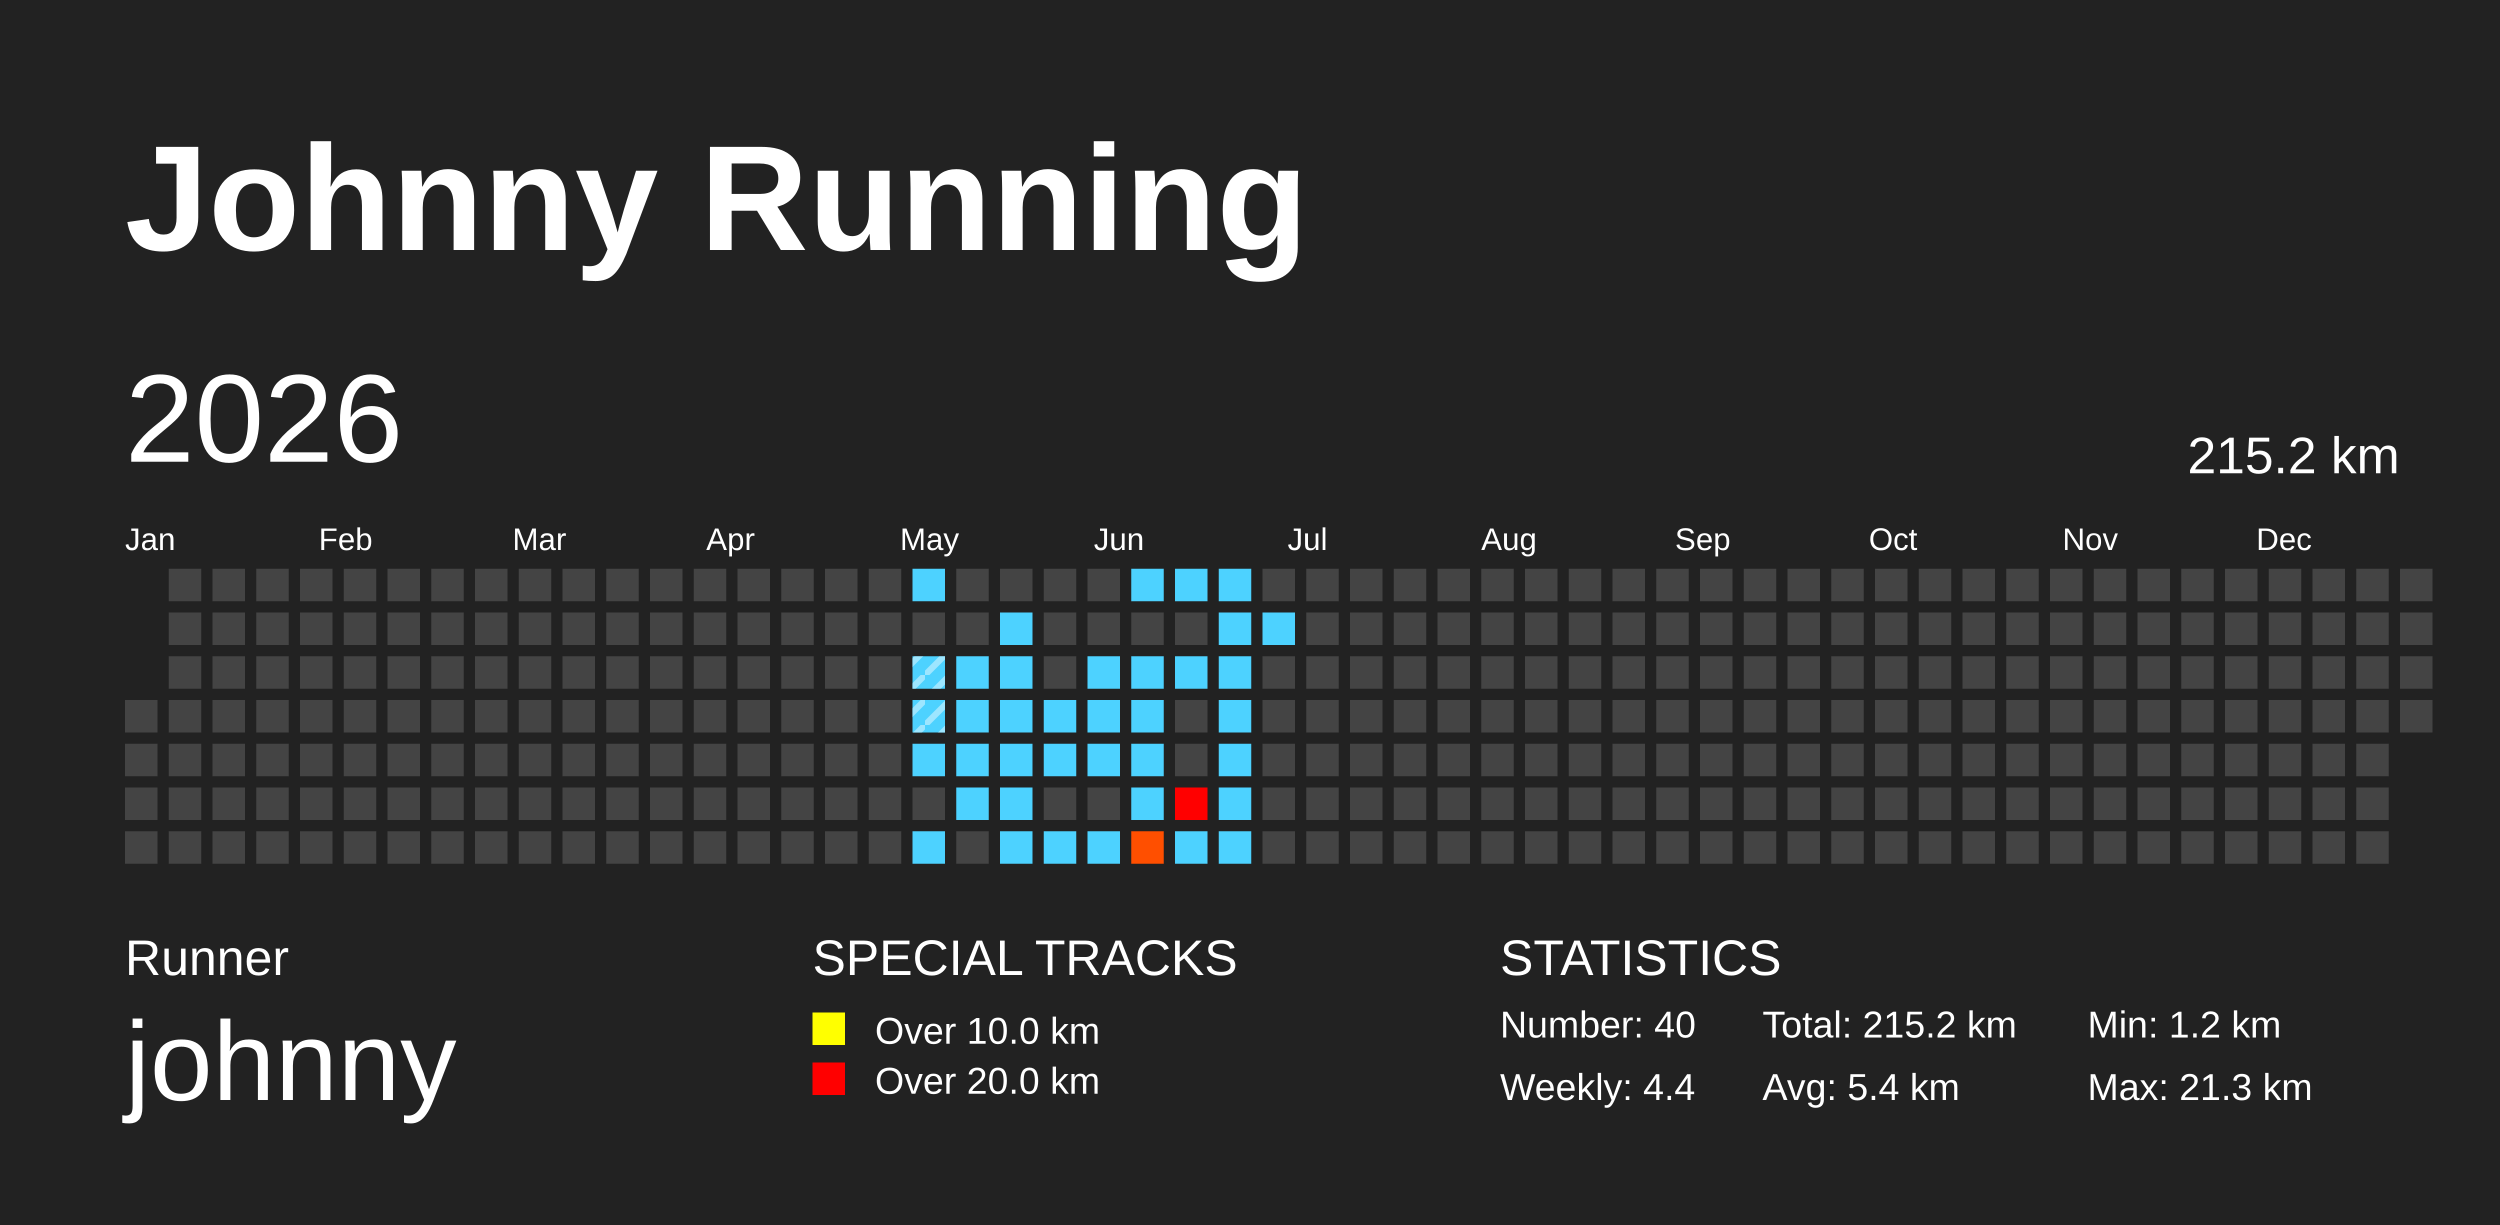
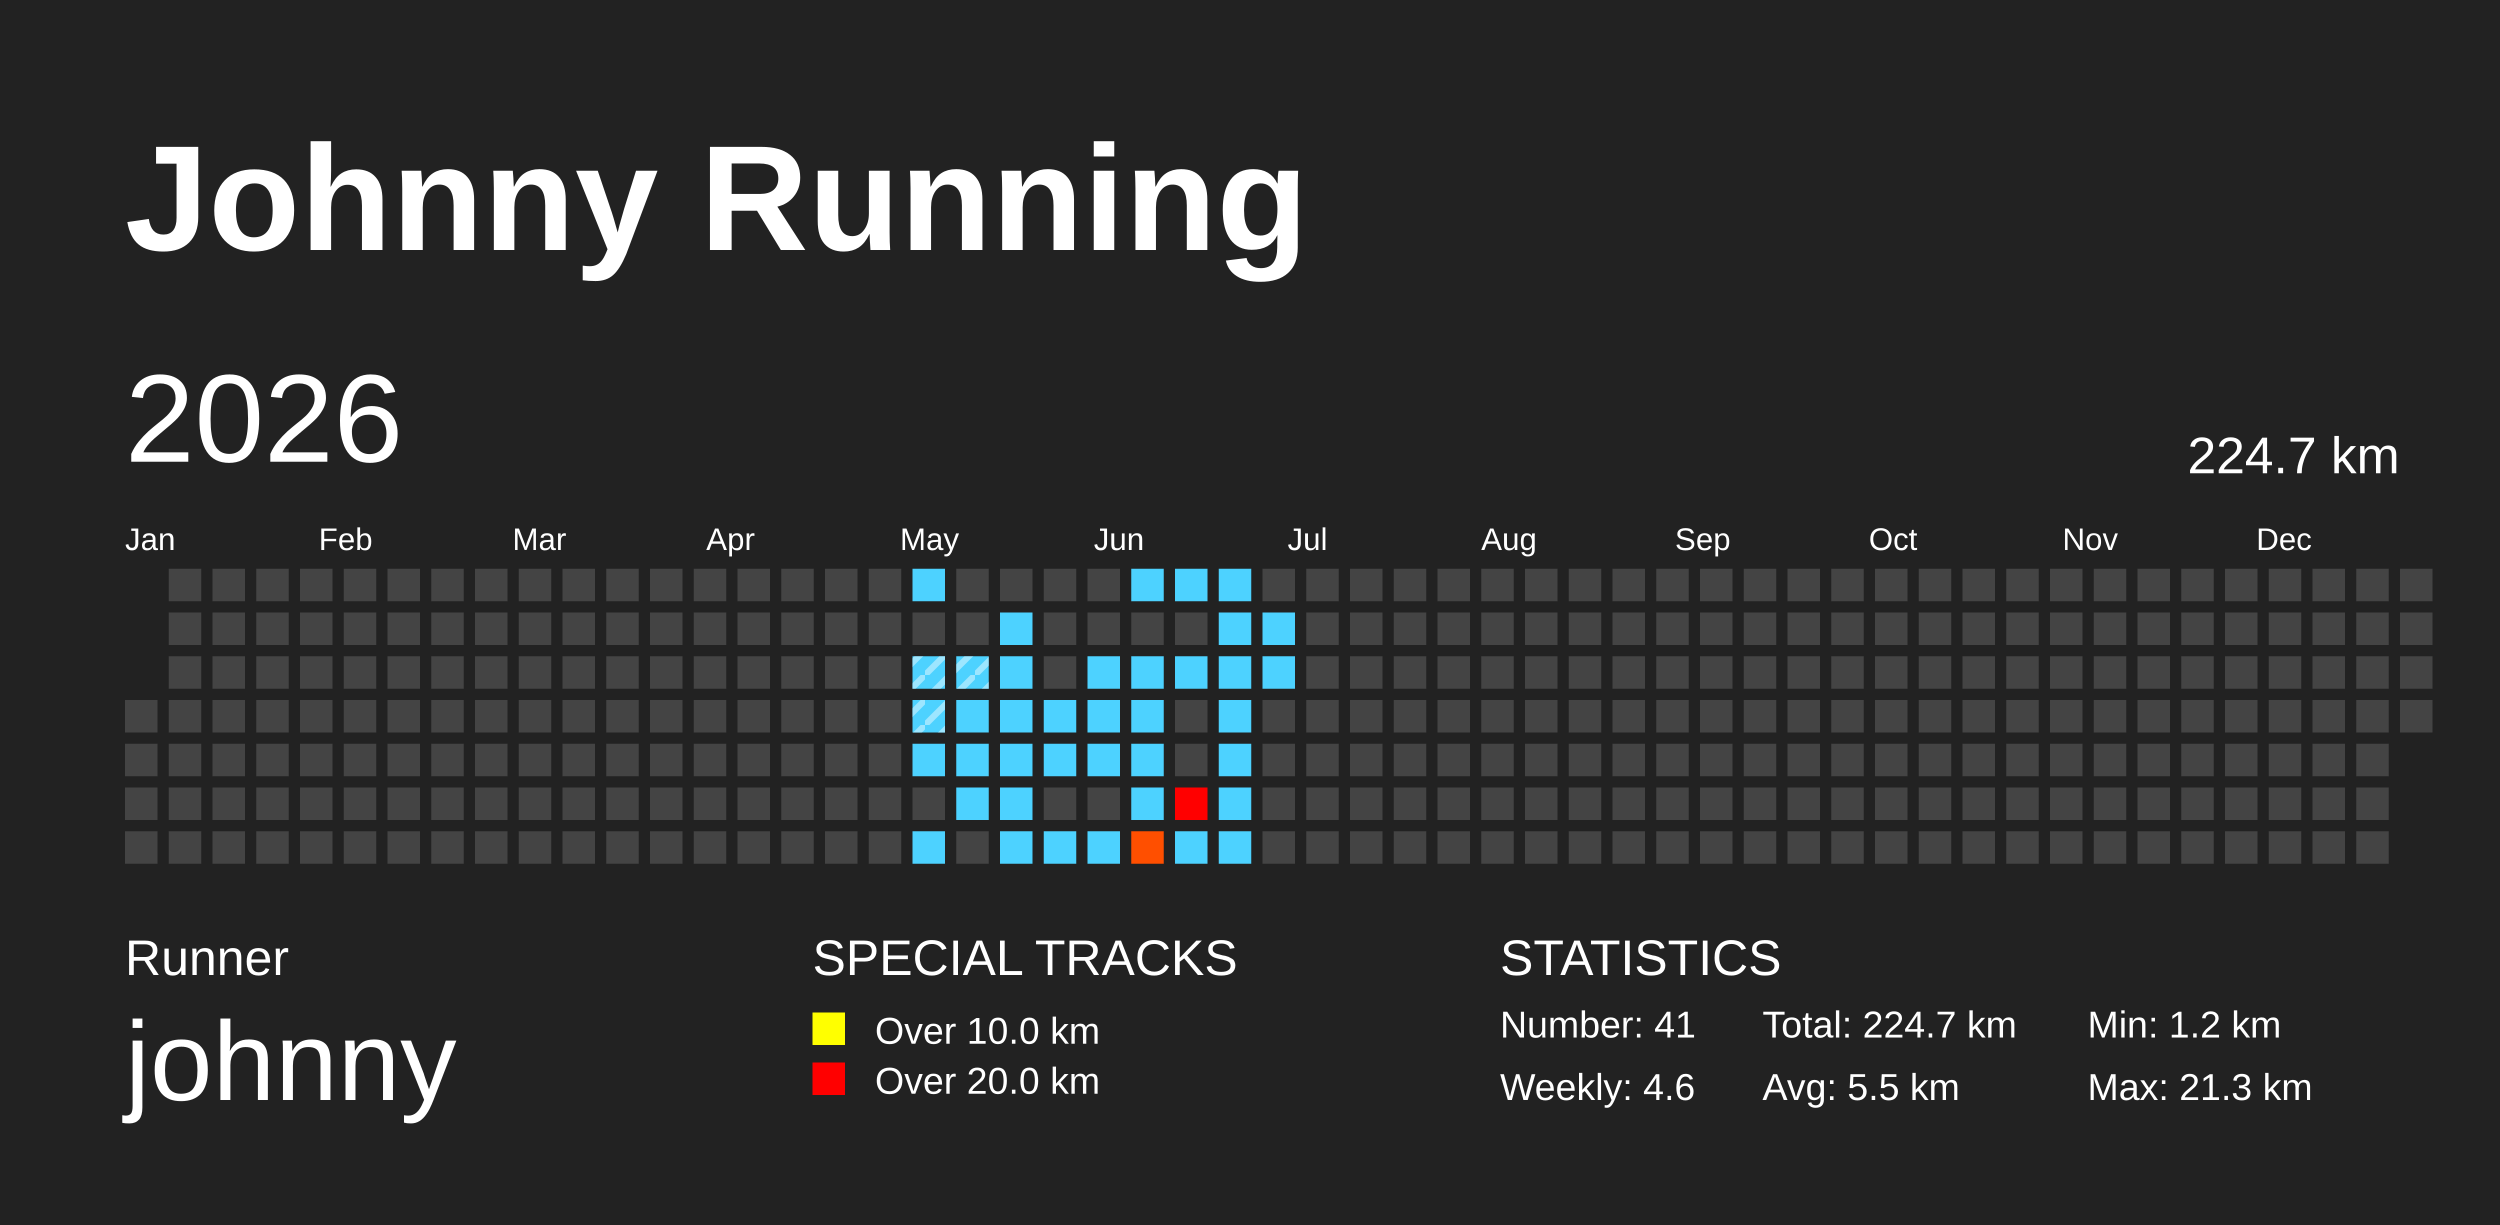
<svg xmlns="http://www.w3.org/2000/svg" baseProfile="full" height="98mm" version="1.1" viewBox="0,0,200,98" width="200mm">
  <defs>
    <pattern height="2" id="indoor-stripe" patternUnits="userSpaceOnUse" width="2">
      <line stroke="white" stroke-opacity="0.45" stroke-width="0.5" x1="0" x2="2" y1="2" y2="0" />
    </pattern>
  </defs>
  <rect fill="#222222" height="98" width="200" x="0" y="0" />
  <text fill="#FFFFFF" style="font-size:12px; font-family:Arial; font-weight:bold;" x="10" y="20">Johnny Running</text>
  <text fill="#FFFFFF" style="font-size:4px; font-family:Arial" x="10" y="78">Runner</text>
  <text fill="#FFFFFF" style="font-size:9px; font-family:Arial" x="10" y="88">johnny</text>
  <text fill="#FFFFFF" style="font-size:4px; font-family:Arial" x="65" y="78">SPECIAL TRACKS</text>
  <rect fill="yellow" height="2.6" width="2.6" x="65" y="81" />
  <text fill="#FFFFFF" style="font-size:3px; font-family:Arial" x="70" y="83.5">Over 10.0 km</text>
  <rect fill="red" height="2.6" width="2.6" x="65" y="85" />
  <text fill="#FFFFFF" style="font-size:3px; font-family:Arial" x="70" y="87.5">Over 20.0 km</text>
  <text fill="#FFFFFF" style="font-size:4px; font-family:Arial" x="120" y="78">STATISTICS</text>
-   <text fill="#FFFFFF" style="font-size:3px; font-family:Arial" x="120" y="83">Number: 40</text>
-   <text fill="#FFFFFF" style="font-size:3px; font-family:Arial" x="120" y="88">Weekly: 4.4</text>
-   <text fill="#FFFFFF" style="font-size:3px; font-family:Arial" x="141" y="83">Total: 215.2 km</text>
-   <text fill="#FFFFFF" style="font-size:3px; font-family:Arial" x="141" y="88">Avg: 5.4 km</text>
+   <text fill="#FFFFFF" style="font-size:3px; font-family:Arial" x="120" y="83">Number: 41</text>
+   <text fill="#FFFFFF" style="font-size:3px; font-family:Arial" x="120" y="88">Weekly: 4.6</text>
+   <text fill="#FFFFFF" style="font-size:3px; font-family:Arial" x="141" y="83">Total: 224.7 km</text>
+   <text fill="#FFFFFF" style="font-size:3px; font-family:Arial" x="141" y="88">Avg: 5.5 km</text>
  <text fill="#FFFFFF" style="font-size:3px; font-family:Arial" x="167" y="83">Min: 1.2 km</text>
  <text fill="#FFFFFF" style="font-size:3px; font-family:Arial" x="167" y="88">Max: 21.3 km</text>
  <text dominant-baseline="hanging" fill="#FFFFFF" style="font-size:10.0px; font-family:Arial;" x="10" y="30">2026</text>
-   <text dominant-baseline="hanging" fill="#FFFFFF" style="font-size:4.125px; font-family:Arial;" x="175" y="35">215.2 km</text>
+   <text dominant-baseline="hanging" fill="#FFFFFF" style="font-size:4.125px; font-family:Arial;" x="175" y="35">224.7 km</text>
  <text fill="#FFFFFF" style="font-size:2.5px; font-family:Arial" x="10.0" y="44">Jan</text>
  <text fill="#FFFFFF" style="font-size:2.5px; font-family:Arial" x="25.5" y="44">Feb</text>
  <text fill="#FFFFFF" style="font-size:2.5px; font-family:Arial" x="41.0" y="44">Mar</text>
  <text fill="#FFFFFF" style="font-size:2.5px; font-family:Arial" x="56.5" y="44">Apr</text>
  <text fill="#FFFFFF" style="font-size:2.5px; font-family:Arial" x="72.0" y="44">May</text>
  <text fill="#FFFFFF" style="font-size:2.5px; font-family:Arial" x="87.5" y="44">Jun</text>
  <text fill="#FFFFFF" style="font-size:2.5px; font-family:Arial" x="103.0" y="44">Jul</text>
  <text fill="#FFFFFF" style="font-size:2.5px; font-family:Arial" x="118.5" y="44">Aug</text>
  <text fill="#FFFFFF" style="font-size:2.5px; font-family:Arial" x="134.0" y="44">Sep</text>
  <text fill="#FFFFFF" style="font-size:2.5px; font-family:Arial" x="149.5" y="44">Oct</text>
  <text fill="#FFFFFF" style="font-size:2.5px; font-family:Arial" x="165.0" y="44">Nov</text>
  <text fill="#FFFFFF" style="font-size:2.5px; font-family:Arial" x="180.5" y="44">Dec</text>
  <rect fill="#444444" height="2.6" width="2.6" x="10.0" y="56.0" />
  <rect fill="#444444" height="2.6" width="2.6" x="10.0" y="59.5" />
  <rect fill="#444444" height="2.6" width="2.6" x="10.0" y="63.0" />
  <rect fill="#444444" height="2.6" width="2.6" x="10.0" y="66.5" />
  <rect fill="#444444" height="2.6" width="2.6" x="13.5" y="45.5" />
  <rect fill="#444444" height="2.6" width="2.6" x="13.5" y="49.0" />
  <rect fill="#444444" height="2.6" width="2.6" x="13.5" y="52.5" />
  <rect fill="#444444" height="2.6" width="2.6" x="13.5" y="56.0" />
  <rect fill="#444444" height="2.6" width="2.6" x="13.5" y="59.5" />
  <rect fill="#444444" height="2.6" width="2.6" x="13.5" y="63.0" />
  <rect fill="#444444" height="2.6" width="2.6" x="13.5" y="66.5" />
  <rect fill="#444444" height="2.6" width="2.6" x="17.0" y="45.5" />
  <rect fill="#444444" height="2.6" width="2.6" x="17.0" y="49.0" />
  <rect fill="#444444" height="2.6" width="2.6" x="17.0" y="52.5" />
  <rect fill="#444444" height="2.6" width="2.6" x="17.0" y="56.0" />
  <rect fill="#444444" height="2.6" width="2.6" x="17.0" y="59.5" />
  <rect fill="#444444" height="2.6" width="2.6" x="17.0" y="63.0" />
  <rect fill="#444444" height="2.6" width="2.6" x="17.0" y="66.5" />
  <rect fill="#444444" height="2.6" width="2.6" x="20.5" y="45.5" />
  <rect fill="#444444" height="2.6" width="2.6" x="20.5" y="49.0" />
  <rect fill="#444444" height="2.6" width="2.6" x="20.5" y="52.5" />
  <rect fill="#444444" height="2.6" width="2.6" x="20.5" y="56.0" />
  <rect fill="#444444" height="2.6" width="2.6" x="20.5" y="59.5" />
  <rect fill="#444444" height="2.6" width="2.6" x="20.5" y="63.0" />
  <rect fill="#444444" height="2.6" width="2.6" x="20.5" y="66.5" />
  <rect fill="#444444" height="2.6" width="2.6" x="24.0" y="45.5" />
  <rect fill="#444444" height="2.6" width="2.6" x="24.0" y="49.0" />
  <rect fill="#444444" height="2.6" width="2.6" x="24.0" y="52.5" />
  <rect fill="#444444" height="2.6" width="2.6" x="24.0" y="56.0" />
  <rect fill="#444444" height="2.6" width="2.6" x="24.0" y="59.5" />
  <rect fill="#444444" height="2.6" width="2.6" x="24.0" y="63.0" />
  <rect fill="#444444" height="2.6" width="2.6" x="24.0" y="66.5" />
  <rect fill="#444444" height="2.6" width="2.6" x="27.5" y="45.5" />
  <rect fill="#444444" height="2.6" width="2.6" x="27.5" y="49.0" />
  <rect fill="#444444" height="2.6" width="2.6" x="27.5" y="52.5" />
  <rect fill="#444444" height="2.6" width="2.6" x="27.5" y="56.0" />
  <rect fill="#444444" height="2.6" width="2.6" x="27.5" y="59.5" />
  <rect fill="#444444" height="2.6" width="2.6" x="27.5" y="63.0" />
  <rect fill="#444444" height="2.6" width="2.6" x="27.5" y="66.5" />
  <rect fill="#444444" height="2.6" width="2.6" x="31.0" y="45.5" />
  <rect fill="#444444" height="2.6" width="2.6" x="31.0" y="49.0" />
  <rect fill="#444444" height="2.6" width="2.6" x="31.0" y="52.5" />
  <rect fill="#444444" height="2.6" width="2.6" x="31.0" y="56.0" />
  <rect fill="#444444" height="2.6" width="2.6" x="31.0" y="59.5" />
  <rect fill="#444444" height="2.6" width="2.6" x="31.0" y="63.0" />
  <rect fill="#444444" height="2.6" width="2.6" x="31.0" y="66.5" />
  <rect fill="#444444" height="2.6" width="2.6" x="34.5" y="45.5" />
  <rect fill="#444444" height="2.6" width="2.6" x="34.5" y="49.0" />
  <rect fill="#444444" height="2.6" width="2.6" x="34.5" y="52.5" />
  <rect fill="#444444" height="2.6" width="2.6" x="34.5" y="56.0" />
  <rect fill="#444444" height="2.6" width="2.6" x="34.5" y="59.5" />
  <rect fill="#444444" height="2.6" width="2.6" x="34.5" y="63.0" />
  <rect fill="#444444" height="2.6" width="2.6" x="34.5" y="66.5" />
  <rect fill="#444444" height="2.6" width="2.6" x="38.0" y="45.5" />
  <rect fill="#444444" height="2.6" width="2.6" x="38.0" y="49.0" />
  <rect fill="#444444" height="2.6" width="2.6" x="38.0" y="52.5" />
  <rect fill="#444444" height="2.6" width="2.6" x="38.0" y="56.0" />
  <rect fill="#444444" height="2.6" width="2.6" x="38.0" y="59.5" />
  <rect fill="#444444" height="2.6" width="2.6" x="38.0" y="63.0" />
  <rect fill="#444444" height="2.6" width="2.6" x="38.0" y="66.5" />
  <rect fill="#444444" height="2.6" width="2.6" x="41.5" y="45.5" />
  <rect fill="#444444" height="2.6" width="2.6" x="41.5" y="49.0" />
  <rect fill="#444444" height="2.6" width="2.6" x="41.5" y="52.5" />
  <rect fill="#444444" height="2.6" width="2.6" x="41.5" y="56.0" />
  <rect fill="#444444" height="2.6" width="2.6" x="41.5" y="59.5" />
  <rect fill="#444444" height="2.6" width="2.6" x="41.5" y="63.0" />
  <rect fill="#444444" height="2.6" width="2.6" x="41.5" y="66.5" />
  <rect fill="#444444" height="2.6" width="2.6" x="45.0" y="45.5" />
  <rect fill="#444444" height="2.6" width="2.6" x="45.0" y="49.0" />
  <rect fill="#444444" height="2.6" width="2.6" x="45.0" y="52.5" />
  <rect fill="#444444" height="2.6" width="2.6" x="45.0" y="56.0" />
  <rect fill="#444444" height="2.6" width="2.6" x="45.0" y="59.5" />
  <rect fill="#444444" height="2.6" width="2.6" x="45.0" y="63.0" />
  <rect fill="#444444" height="2.6" width="2.6" x="45.0" y="66.5" />
  <rect fill="#444444" height="2.6" width="2.6" x="48.5" y="45.5" />
  <rect fill="#444444" height="2.6" width="2.6" x="48.5" y="49.0" />
  <rect fill="#444444" height="2.6" width="2.6" x="48.5" y="52.5" />
  <rect fill="#444444" height="2.6" width="2.6" x="48.5" y="56.0" />
  <rect fill="#444444" height="2.6" width="2.6" x="48.5" y="59.5" />
  <rect fill="#444444" height="2.6" width="2.6" x="48.5" y="63.0" />
  <rect fill="#444444" height="2.6" width="2.6" x="48.5" y="66.5" />
  <rect fill="#444444" height="2.6" width="2.6" x="52.0" y="45.5" />
  <rect fill="#444444" height="2.6" width="2.6" x="52.0" y="49.0" />
  <rect fill="#444444" height="2.6" width="2.6" x="52.0" y="52.5" />
  <rect fill="#444444" height="2.6" width="2.6" x="52.0" y="56.0" />
  <rect fill="#444444" height="2.6" width="2.6" x="52.0" y="59.5" />
  <rect fill="#444444" height="2.6" width="2.6" x="52.0" y="63.0" />
  <rect fill="#444444" height="2.6" width="2.6" x="52.0" y="66.5" />
  <rect fill="#444444" height="2.6" width="2.6" x="55.5" y="45.5" />
  <rect fill="#444444" height="2.6" width="2.6" x="55.5" y="49.0" />
  <rect fill="#444444" height="2.6" width="2.6" x="55.5" y="52.5" />
  <rect fill="#444444" height="2.6" width="2.6" x="55.5" y="56.0" />
  <rect fill="#444444" height="2.6" width="2.6" x="55.5" y="59.5" />
  <rect fill="#444444" height="2.6" width="2.6" x="55.5" y="63.0" />
  <rect fill="#444444" height="2.6" width="2.6" x="55.5" y="66.5" />
  <rect fill="#444444" height="2.6" width="2.6" x="59.0" y="45.5" />
  <rect fill="#444444" height="2.6" width="2.6" x="59.0" y="49.0" />
  <rect fill="#444444" height="2.6" width="2.6" x="59.0" y="52.5" />
  <rect fill="#444444" height="2.6" width="2.6" x="59.0" y="56.0" />
  <rect fill="#444444" height="2.6" width="2.6" x="59.0" y="59.5" />
  <rect fill="#444444" height="2.6" width="2.6" x="59.0" y="63.0" />
  <rect fill="#444444" height="2.6" width="2.6" x="59.0" y="66.5" />
  <rect fill="#444444" height="2.6" width="2.6" x="62.5" y="45.5" />
  <rect fill="#444444" height="2.6" width="2.6" x="62.5" y="49.0" />
  <rect fill="#444444" height="2.6" width="2.6" x="62.5" y="52.5" />
  <rect fill="#444444" height="2.6" width="2.6" x="62.5" y="56.0" />
  <rect fill="#444444" height="2.6" width="2.6" x="62.5" y="59.5" />
  <rect fill="#444444" height="2.6" width="2.6" x="62.5" y="63.0" />
  <rect fill="#444444" height="2.6" width="2.6" x="62.5" y="66.5" />
  <rect fill="#444444" height="2.6" width="2.6" x="66.0" y="45.5" />
  <rect fill="#444444" height="2.6" width="2.6" x="66.0" y="49.0" />
  <rect fill="#444444" height="2.6" width="2.6" x="66.0" y="52.5" />
  <rect fill="#444444" height="2.6" width="2.6" x="66.0" y="56.0" />
  <rect fill="#444444" height="2.6" width="2.6" x="66.0" y="59.5" />
  <rect fill="#444444" height="2.6" width="2.6" x="66.0" y="63.0" />
  <rect fill="#444444" height="2.6" width="2.6" x="66.0" y="66.5" />
  <rect fill="#444444" height="2.6" width="2.6" x="69.5" y="45.5" />
  <rect fill="#444444" height="2.6" width="2.6" x="69.5" y="49.0" />
  <rect fill="#444444" height="2.6" width="2.6" x="69.5" y="52.5" />
  <rect fill="#444444" height="2.6" width="2.6" x="69.5" y="56.0" />
  <rect fill="#444444" height="2.6" width="2.6" x="69.5" y="59.5" />
  <rect fill="#444444" height="2.6" width="2.6" x="69.5" y="63.0" />
  <rect fill="#444444" height="2.6" width="2.6" x="69.5" y="66.5" />
  <rect fill="#4dd2ff" height="2.6" width="2.6" x="73.0" y="45.5" />
  <rect fill="#444444" height="2.6" width="2.6" x="73.0" y="49.0" />
  <rect fill="#4dd2ff" height="2.6" width="2.6" x="73.0" y="52.5" />
  <rect fill="url(#indoor-stripe)" height="2.6" style="pointer-events: none;" width="2.6" x="73.0" y="52.5" />
  <rect fill="#4dd2ff" height="2.6" width="2.6" x="73.0" y="56.0" />
  <rect fill="url(#indoor-stripe)" height="2.6" style="pointer-events: none;" width="2.6" x="73.0" y="56.0" />
  <rect fill="#4dd2ff" height="2.6" width="2.6" x="73.0" y="59.5" />
  <rect fill="#444444" height="2.6" width="2.6" x="73.0" y="63.0" />
  <rect fill="#4dd2ff" height="2.6" width="2.6" x="73.0" y="66.5" />
  <rect fill="#444444" height="2.6" width="2.6" x="76.5" y="45.5" />
  <rect fill="#444444" height="2.6" width="2.6" x="76.5" y="49.0" />
  <rect fill="#4dd2ff" height="2.6" width="2.6" x="76.5" y="52.5" />
+   <rect fill="url(#indoor-stripe)" height="2.6" style="pointer-events: none;" width="2.6" x="76.5" y="52.5" />
  <rect fill="#4dd2ff" height="2.6" width="2.6" x="76.5" y="56.0" />
  <rect fill="#4dd2ff" height="2.6" width="2.6" x="76.5" y="59.5" />
  <rect fill="#4dd2ff" height="2.6" width="2.6" x="76.5" y="63.0" />
  <rect fill="#444444" height="2.6" width="2.6" x="76.5" y="66.5" />
  <rect fill="#444444" height="2.6" width="2.6" x="80.0" y="45.5" />
  <rect fill="#4dd2ff" height="2.6" width="2.6" x="80.0" y="49.0" />
  <rect fill="#4dd2ff" height="2.6" width="2.6" x="80.0" y="52.5" />
  <rect fill="#4dd2ff" height="2.6" width="2.6" x="80.0" y="56.0" />
  <rect fill="#4dd2ff" height="2.6" width="2.6" x="80.0" y="59.5" />
  <rect fill="#4dd2ff" height="2.6" width="2.6" x="80.0" y="63.0" />
  <rect fill="#4dd2ff" height="2.6" width="2.6" x="80.0" y="66.5" />
  <rect fill="#444444" height="2.6" width="2.6" x="83.5" y="45.5" />
  <rect fill="#444444" height="2.6" width="2.6" x="83.5" y="49.0" />
  <rect fill="#444444" height="2.6" width="2.6" x="83.5" y="52.5" />
  <rect fill="#4dd2ff" height="2.6" width="2.6" x="83.5" y="56.0" />
  <rect fill="#4dd2ff" height="2.6" width="2.6" x="83.5" y="59.5" />
  <rect fill="#444444" height="2.6" width="2.6" x="83.5" y="63.0" />
  <rect fill="#4dd2ff" height="2.6" width="2.6" x="83.5" y="66.5" />
  <rect fill="#444444" height="2.6" width="2.6" x="87.0" y="45.5" />
  <rect fill="#444444" height="2.6" width="2.6" x="87.0" y="49.0" />
  <rect fill="#4dd2ff" height="2.6" width="2.6" x="87.0" y="52.5" />
  <rect fill="#4dd2ff" height="2.6" width="2.6" x="87.0" y="56.0" />
  <rect fill="#4dd2ff" height="2.6" width="2.6" x="87.0" y="59.5" />
  <rect fill="#444444" height="2.6" width="2.6" x="87.0" y="63.0" />
  <rect fill="#4dd2ff" height="2.6" width="2.6" x="87.0" y="66.5" />
  <rect fill="#4dd2ff" height="2.6" width="2.6" x="90.5" y="45.5" />
  <rect fill="#444444" height="2.6" width="2.6" x="90.5" y="49.0" />
  <rect fill="#4dd2ff" height="2.6" width="2.6" x="90.5" y="52.5" />
  <rect fill="#4dd2ff" height="2.6" width="2.6" x="90.5" y="56.0" />
  <rect fill="#4dd2ff" height="2.6" width="2.6" x="90.5" y="59.5" />
  <rect fill="#4dd2ff" height="2.6" width="2.6" x="90.5" y="63.0" />
  <rect fill="#ff4f00" height="2.6" width="2.6" x="90.5" y="66.5" />
  <rect fill="#4dd2ff" height="2.6" width="2.6" x="94.0" y="45.5" />
  <rect fill="#444444" height="2.6" width="2.6" x="94.0" y="49.0" />
  <rect fill="#4dd2ff" height="2.6" width="2.6" x="94.0" y="52.5" />
  <rect fill="#444444" height="2.6" width="2.6" x="94.0" y="56.0" />
  <rect fill="#444444" height="2.6" width="2.6" x="94.0" y="59.5" />
  <rect fill="red" height="2.6" width="2.6" x="94.0" y="63.0" />
  <rect fill="#4dd2ff" height="2.6" width="2.6" x="94.0" y="66.5" />
  <rect fill="#4dd2ff" height="2.6" width="2.6" x="97.5" y="45.5" />
  <rect fill="#4dd2ff" height="2.6" width="2.6" x="97.5" y="49.0" />
  <rect fill="#4dd2ff" height="2.6" width="2.6" x="97.5" y="52.5" />
  <rect fill="#4dd2ff" height="2.6" width="2.6" x="97.5" y="56.0" />
  <rect fill="#4dd2ff" height="2.6" width="2.6" x="97.5" y="59.5" />
  <rect fill="#4dd2ff" height="2.6" width="2.6" x="97.5" y="63.0" />
  <rect fill="#4dd2ff" height="2.6" width="2.6" x="97.5" y="66.5" />
  <rect fill="#444444" height="2.6" width="2.6" x="101.0" y="45.5" />
  <rect fill="#4dd2ff" height="2.6" width="2.6" x="101.0" y="49.0" />
-   <rect fill="#444444" height="2.6" width="2.6" x="101.0" y="52.5" />
+   <rect fill="#4dd2ff" height="2.6" width="2.6" x="101.0" y="52.5" />
  <rect fill="#444444" height="2.6" width="2.6" x="101.0" y="56.0" />
  <rect fill="#444444" height="2.6" width="2.6" x="101.0" y="59.5" />
  <rect fill="#444444" height="2.6" width="2.6" x="101.0" y="63.0" />
  <rect fill="#444444" height="2.6" width="2.6" x="101.0" y="66.5" />
  <rect fill="#444444" height="2.6" width="2.6" x="104.5" y="45.5" />
  <rect fill="#444444" height="2.6" width="2.6" x="104.5" y="49.0" />
  <rect fill="#444444" height="2.6" width="2.6" x="104.5" y="52.5" />
  <rect fill="#444444" height="2.6" width="2.6" x="104.5" y="56.0" />
  <rect fill="#444444" height="2.6" width="2.6" x="104.5" y="59.5" />
  <rect fill="#444444" height="2.6" width="2.6" x="104.5" y="63.0" />
  <rect fill="#444444" height="2.6" width="2.6" x="104.5" y="66.5" />
  <rect fill="#444444" height="2.6" width="2.6" x="108.0" y="45.5" />
  <rect fill="#444444" height="2.6" width="2.6" x="108.0" y="49.0" />
  <rect fill="#444444" height="2.6" width="2.6" x="108.0" y="52.5" />
  <rect fill="#444444" height="2.6" width="2.6" x="108.0" y="56.0" />
  <rect fill="#444444" height="2.6" width="2.6" x="108.0" y="59.5" />
  <rect fill="#444444" height="2.6" width="2.6" x="108.0" y="63.0" />
  <rect fill="#444444" height="2.6" width="2.6" x="108.0" y="66.5" />
  <rect fill="#444444" height="2.6" width="2.6" x="111.5" y="45.5" />
  <rect fill="#444444" height="2.6" width="2.6" x="111.5" y="49.0" />
  <rect fill="#444444" height="2.6" width="2.6" x="111.5" y="52.5" />
  <rect fill="#444444" height="2.6" width="2.6" x="111.5" y="56.0" />
  <rect fill="#444444" height="2.6" width="2.6" x="111.5" y="59.5" />
  <rect fill="#444444" height="2.6" width="2.6" x="111.5" y="63.0" />
  <rect fill="#444444" height="2.6" width="2.6" x="111.5" y="66.5" />
  <rect fill="#444444" height="2.6" width="2.6" x="115.0" y="45.5" />
  <rect fill="#444444" height="2.6" width="2.6" x="115.0" y="49.0" />
  <rect fill="#444444" height="2.6" width="2.6" x="115.0" y="52.5" />
  <rect fill="#444444" height="2.6" width="2.6" x="115.0" y="56.0" />
  <rect fill="#444444" height="2.6" width="2.6" x="115.0" y="59.5" />
  <rect fill="#444444" height="2.6" width="2.6" x="115.0" y="63.0" />
  <rect fill="#444444" height="2.6" width="2.6" x="115.0" y="66.5" />
  <rect fill="#444444" height="2.6" width="2.6" x="118.5" y="45.5" />
  <rect fill="#444444" height="2.6" width="2.6" x="118.5" y="49.0" />
  <rect fill="#444444" height="2.6" width="2.6" x="118.5" y="52.5" />
  <rect fill="#444444" height="2.6" width="2.6" x="118.5" y="56.0" />
  <rect fill="#444444" height="2.6" width="2.6" x="118.5" y="59.5" />
  <rect fill="#444444" height="2.6" width="2.6" x="118.5" y="63.0" />
  <rect fill="#444444" height="2.6" width="2.6" x="118.5" y="66.5" />
  <rect fill="#444444" height="2.6" width="2.6" x="122.0" y="45.5" />
  <rect fill="#444444" height="2.6" width="2.6" x="122.0" y="49.0" />
  <rect fill="#444444" height="2.6" width="2.6" x="122.0" y="52.5" />
  <rect fill="#444444" height="2.6" width="2.6" x="122.0" y="56.0" />
  <rect fill="#444444" height="2.6" width="2.6" x="122.0" y="59.5" />
  <rect fill="#444444" height="2.6" width="2.6" x="122.0" y="63.0" />
  <rect fill="#444444" height="2.6" width="2.6" x="122.0" y="66.5" />
  <rect fill="#444444" height="2.6" width="2.6" x="125.5" y="45.5" />
  <rect fill="#444444" height="2.6" width="2.6" x="125.5" y="49.0" />
  <rect fill="#444444" height="2.6" width="2.6" x="125.5" y="52.5" />
  <rect fill="#444444" height="2.6" width="2.6" x="125.5" y="56.0" />
  <rect fill="#444444" height="2.6" width="2.6" x="125.5" y="59.5" />
  <rect fill="#444444" height="2.6" width="2.6" x="125.5" y="63.0" />
  <rect fill="#444444" height="2.6" width="2.6" x="125.5" y="66.5" />
  <rect fill="#444444" height="2.6" width="2.6" x="129.0" y="45.5" />
  <rect fill="#444444" height="2.6" width="2.6" x="129.0" y="49.0" />
  <rect fill="#444444" height="2.6" width="2.6" x="129.0" y="52.5" />
  <rect fill="#444444" height="2.6" width="2.6" x="129.0" y="56.0" />
  <rect fill="#444444" height="2.6" width="2.6" x="129.0" y="59.5" />
  <rect fill="#444444" height="2.6" width="2.6" x="129.0" y="63.0" />
  <rect fill="#444444" height="2.6" width="2.6" x="129.0" y="66.5" />
  <rect fill="#444444" height="2.6" width="2.6" x="132.5" y="45.5" />
  <rect fill="#444444" height="2.6" width="2.6" x="132.5" y="49.0" />
  <rect fill="#444444" height="2.6" width="2.6" x="132.5" y="52.5" />
  <rect fill="#444444" height="2.6" width="2.6" x="132.5" y="56.0" />
  <rect fill="#444444" height="2.6" width="2.6" x="132.5" y="59.5" />
  <rect fill="#444444" height="2.6" width="2.6" x="132.5" y="63.0" />
  <rect fill="#444444" height="2.6" width="2.6" x="132.5" y="66.5" />
  <rect fill="#444444" height="2.6" width="2.6" x="136.0" y="45.5" />
  <rect fill="#444444" height="2.6" width="2.6" x="136.0" y="49.0" />
  <rect fill="#444444" height="2.6" width="2.6" x="136.0" y="52.5" />
  <rect fill="#444444" height="2.6" width="2.6" x="136.0" y="56.0" />
  <rect fill="#444444" height="2.6" width="2.6" x="136.0" y="59.5" />
  <rect fill="#444444" height="2.6" width="2.6" x="136.0" y="63.0" />
  <rect fill="#444444" height="2.6" width="2.6" x="136.0" y="66.5" />
  <rect fill="#444444" height="2.6" width="2.6" x="139.5" y="45.5" />
  <rect fill="#444444" height="2.6" width="2.6" x="139.5" y="49.0" />
  <rect fill="#444444" height="2.6" width="2.6" x="139.5" y="52.5" />
  <rect fill="#444444" height="2.6" width="2.6" x="139.5" y="56.0" />
  <rect fill="#444444" height="2.6" width="2.6" x="139.5" y="59.5" />
  <rect fill="#444444" height="2.6" width="2.6" x="139.5" y="63.0" />
  <rect fill="#444444" height="2.6" width="2.6" x="139.5" y="66.5" />
  <rect fill="#444444" height="2.6" width="2.6" x="143.0" y="45.5" />
  <rect fill="#444444" height="2.6" width="2.6" x="143.0" y="49.0" />
  <rect fill="#444444" height="2.6" width="2.6" x="143.0" y="52.5" />
  <rect fill="#444444" height="2.6" width="2.6" x="143.0" y="56.0" />
  <rect fill="#444444" height="2.6" width="2.6" x="143.0" y="59.5" />
  <rect fill="#444444" height="2.6" width="2.6" x="143.0" y="63.0" />
  <rect fill="#444444" height="2.6" width="2.6" x="143.0" y="66.5" />
  <rect fill="#444444" height="2.6" width="2.6" x="146.5" y="45.5" />
  <rect fill="#444444" height="2.6" width="2.6" x="146.5" y="49.0" />
  <rect fill="#444444" height="2.6" width="2.6" x="146.5" y="52.5" />
  <rect fill="#444444" height="2.6" width="2.6" x="146.5" y="56.0" />
  <rect fill="#444444" height="2.6" width="2.6" x="146.5" y="59.5" />
  <rect fill="#444444" height="2.6" width="2.6" x="146.5" y="63.0" />
  <rect fill="#444444" height="2.6" width="2.6" x="146.5" y="66.5" />
  <rect fill="#444444" height="2.6" width="2.6" x="150.0" y="45.5" />
  <rect fill="#444444" height="2.6" width="2.6" x="150.0" y="49.0" />
  <rect fill="#444444" height="2.6" width="2.6" x="150.0" y="52.5" />
  <rect fill="#444444" height="2.6" width="2.6" x="150.0" y="56.0" />
  <rect fill="#444444" height="2.6" width="2.6" x="150.0" y="59.5" />
  <rect fill="#444444" height="2.6" width="2.6" x="150.0" y="63.0" />
  <rect fill="#444444" height="2.6" width="2.6" x="150.0" y="66.5" />
  <rect fill="#444444" height="2.6" width="2.6" x="153.5" y="45.5" />
  <rect fill="#444444" height="2.6" width="2.6" x="153.5" y="49.0" />
  <rect fill="#444444" height="2.6" width="2.6" x="153.5" y="52.5" />
  <rect fill="#444444" height="2.6" width="2.6" x="153.5" y="56.0" />
  <rect fill="#444444" height="2.6" width="2.6" x="153.5" y="59.5" />
  <rect fill="#444444" height="2.6" width="2.6" x="153.5" y="63.0" />
  <rect fill="#444444" height="2.6" width="2.6" x="153.5" y="66.5" />
  <rect fill="#444444" height="2.6" width="2.6" x="157.0" y="45.5" />
  <rect fill="#444444" height="2.6" width="2.6" x="157.0" y="49.0" />
  <rect fill="#444444" height="2.6" width="2.6" x="157.0" y="52.5" />
  <rect fill="#444444" height="2.6" width="2.6" x="157.0" y="56.0" />
  <rect fill="#444444" height="2.6" width="2.6" x="157.0" y="59.5" />
  <rect fill="#444444" height="2.6" width="2.6" x="157.0" y="63.0" />
  <rect fill="#444444" height="2.6" width="2.6" x="157.0" y="66.5" />
  <rect fill="#444444" height="2.6" width="2.6" x="160.5" y="45.5" />
  <rect fill="#444444" height="2.6" width="2.6" x="160.5" y="49.0" />
  <rect fill="#444444" height="2.6" width="2.6" x="160.5" y="52.5" />
  <rect fill="#444444" height="2.6" width="2.6" x="160.5" y="56.0" />
  <rect fill="#444444" height="2.6" width="2.6" x="160.5" y="59.5" />
  <rect fill="#444444" height="2.6" width="2.6" x="160.5" y="63.0" />
  <rect fill="#444444" height="2.6" width="2.6" x="160.5" y="66.5" />
  <rect fill="#444444" height="2.6" width="2.6" x="164.0" y="45.5" />
  <rect fill="#444444" height="2.6" width="2.6" x="164.0" y="49.0" />
  <rect fill="#444444" height="2.6" width="2.6" x="164.0" y="52.5" />
  <rect fill="#444444" height="2.6" width="2.6" x="164.0" y="56.0" />
  <rect fill="#444444" height="2.6" width="2.6" x="164.0" y="59.5" />
  <rect fill="#444444" height="2.6" width="2.6" x="164.0" y="63.0" />
  <rect fill="#444444" height="2.6" width="2.6" x="164.0" y="66.5" />
  <rect fill="#444444" height="2.6" width="2.6" x="167.5" y="45.5" />
  <rect fill="#444444" height="2.6" width="2.6" x="167.5" y="49.0" />
  <rect fill="#444444" height="2.6" width="2.6" x="167.5" y="52.5" />
  <rect fill="#444444" height="2.6" width="2.6" x="167.5" y="56.0" />
  <rect fill="#444444" height="2.6" width="2.6" x="167.5" y="59.5" />
  <rect fill="#444444" height="2.6" width="2.6" x="167.5" y="63.0" />
  <rect fill="#444444" height="2.6" width="2.6" x="167.5" y="66.5" />
  <rect fill="#444444" height="2.6" width="2.6" x="171.0" y="45.5" />
  <rect fill="#444444" height="2.6" width="2.6" x="171.0" y="49.0" />
  <rect fill="#444444" height="2.6" width="2.6" x="171.0" y="52.5" />
  <rect fill="#444444" height="2.6" width="2.6" x="171.0" y="56.0" />
  <rect fill="#444444" height="2.6" width="2.6" x="171.0" y="59.5" />
  <rect fill="#444444" height="2.6" width="2.6" x="171.0" y="63.0" />
  <rect fill="#444444" height="2.6" width="2.6" x="171.0" y="66.5" />
  <rect fill="#444444" height="2.6" width="2.6" x="174.5" y="45.5" />
  <rect fill="#444444" height="2.6" width="2.6" x="174.5" y="49.0" />
  <rect fill="#444444" height="2.6" width="2.6" x="174.5" y="52.5" />
  <rect fill="#444444" height="2.6" width="2.6" x="174.5" y="56.0" />
  <rect fill="#444444" height="2.6" width="2.6" x="174.5" y="59.5" />
  <rect fill="#444444" height="2.6" width="2.6" x="174.5" y="63.0" />
  <rect fill="#444444" height="2.6" width="2.6" x="174.5" y="66.5" />
  <rect fill="#444444" height="2.6" width="2.6" x="178.0" y="45.5" />
  <rect fill="#444444" height="2.6" width="2.6" x="178.0" y="49.0" />
  <rect fill="#444444" height="2.6" width="2.6" x="178.0" y="52.5" />
  <rect fill="#444444" height="2.6" width="2.6" x="178.0" y="56.0" />
  <rect fill="#444444" height="2.6" width="2.6" x="178.0" y="59.5" />
  <rect fill="#444444" height="2.6" width="2.6" x="178.0" y="63.0" />
  <rect fill="#444444" height="2.6" width="2.6" x="178.0" y="66.5" />
  <rect fill="#444444" height="2.6" width="2.6" x="181.5" y="45.5" />
  <rect fill="#444444" height="2.6" width="2.6" x="181.5" y="49.0" />
  <rect fill="#444444" height="2.6" width="2.6" x="181.5" y="52.5" />
  <rect fill="#444444" height="2.6" width="2.6" x="181.5" y="56.0" />
  <rect fill="#444444" height="2.6" width="2.6" x="181.5" y="59.5" />
  <rect fill="#444444" height="2.6" width="2.6" x="181.5" y="63.0" />
  <rect fill="#444444" height="2.6" width="2.6" x="181.5" y="66.5" />
  <rect fill="#444444" height="2.6" width="2.6" x="185.0" y="45.5" />
  <rect fill="#444444" height="2.6" width="2.6" x="185.0" y="49.0" />
  <rect fill="#444444" height="2.6" width="2.6" x="185.0" y="52.5" />
  <rect fill="#444444" height="2.6" width="2.6" x="185.0" y="56.0" />
  <rect fill="#444444" height="2.6" width="2.6" x="185.0" y="59.5" />
  <rect fill="#444444" height="2.6" width="2.6" x="185.0" y="63.0" />
  <rect fill="#444444" height="2.6" width="2.6" x="185.0" y="66.5" />
  <rect fill="#444444" height="2.6" width="2.6" x="188.5" y="45.5" />
  <rect fill="#444444" height="2.6" width="2.6" x="188.5" y="49.0" />
  <rect fill="#444444" height="2.6" width="2.6" x="188.5" y="52.5" />
  <rect fill="#444444" height="2.6" width="2.6" x="188.5" y="56.0" />
  <rect fill="#444444" height="2.6" width="2.6" x="188.5" y="59.5" />
  <rect fill="#444444" height="2.6" width="2.6" x="188.5" y="63.0" />
  <rect fill="#444444" height="2.6" width="2.6" x="188.5" y="66.5" />
  <rect fill="#444444" height="2.6" width="2.6" x="192.0" y="45.5" />
  <rect fill="#444444" height="2.6" width="2.6" x="192.0" y="49.0" />
  <rect fill="#444444" height="2.6" width="2.6" x="192.0" y="52.5" />
  <rect fill="#444444" height="2.6" width="2.6" x="192.0" y="56.0" />
</svg>
